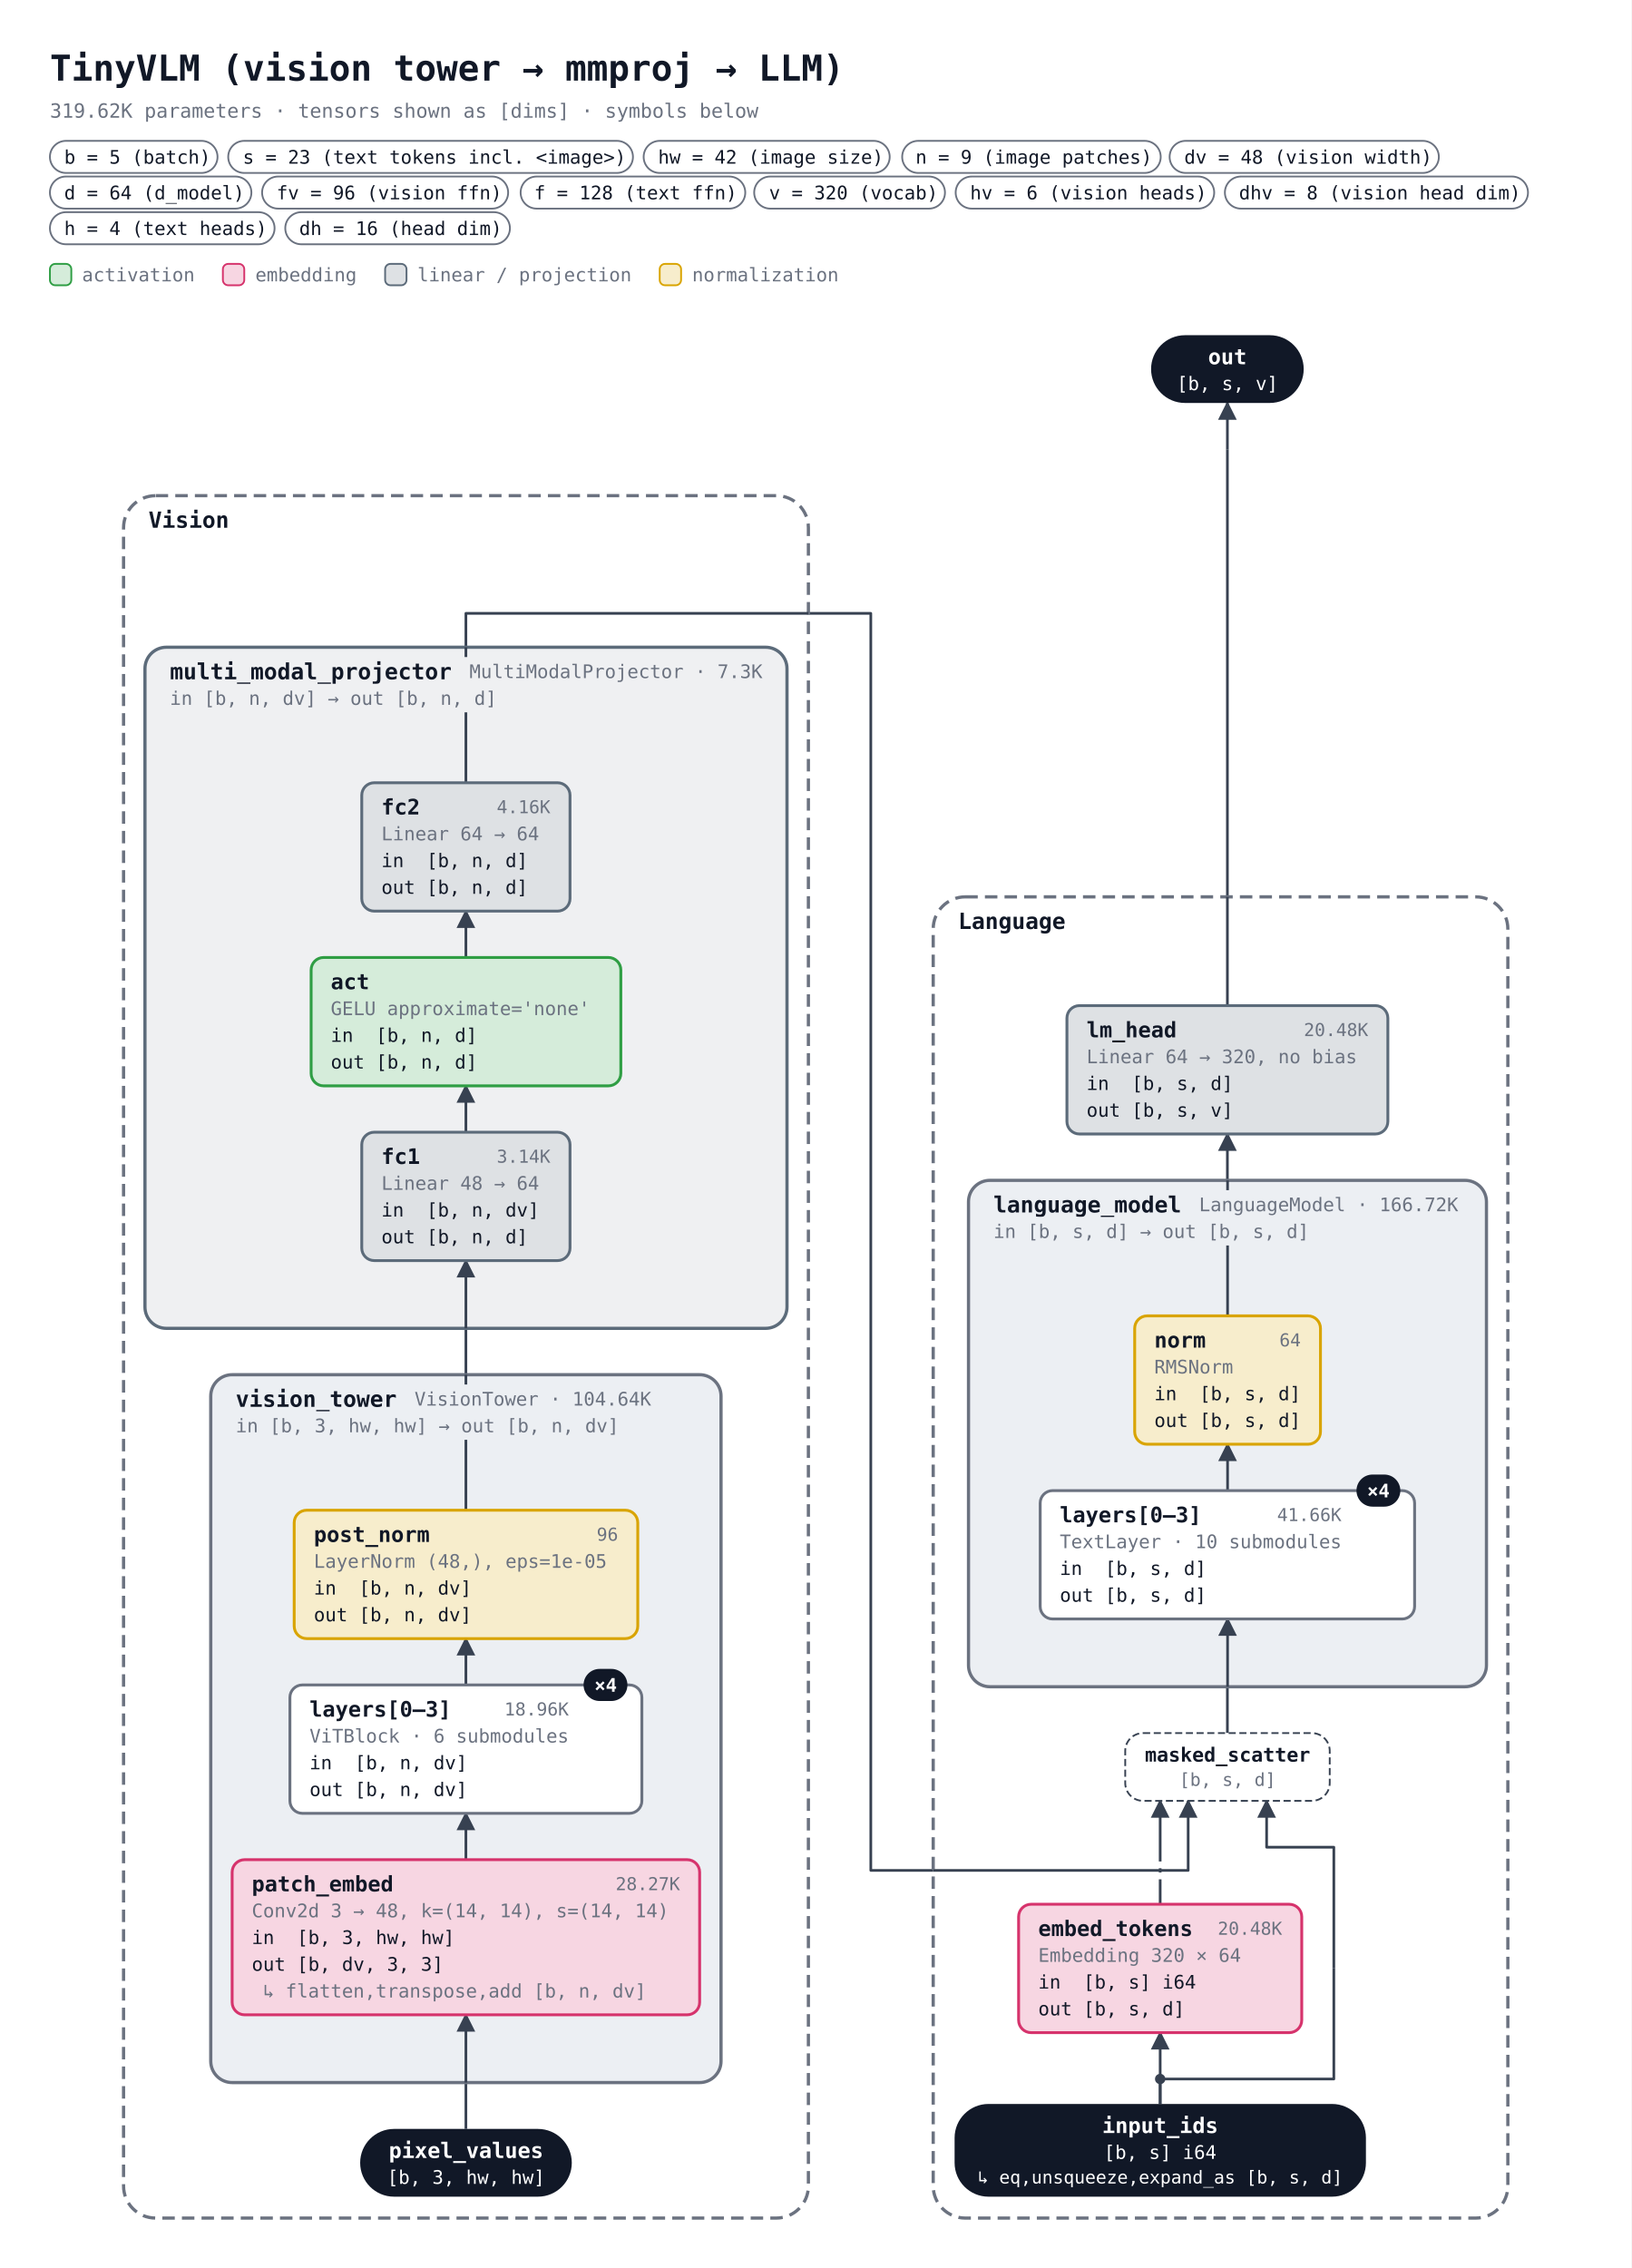
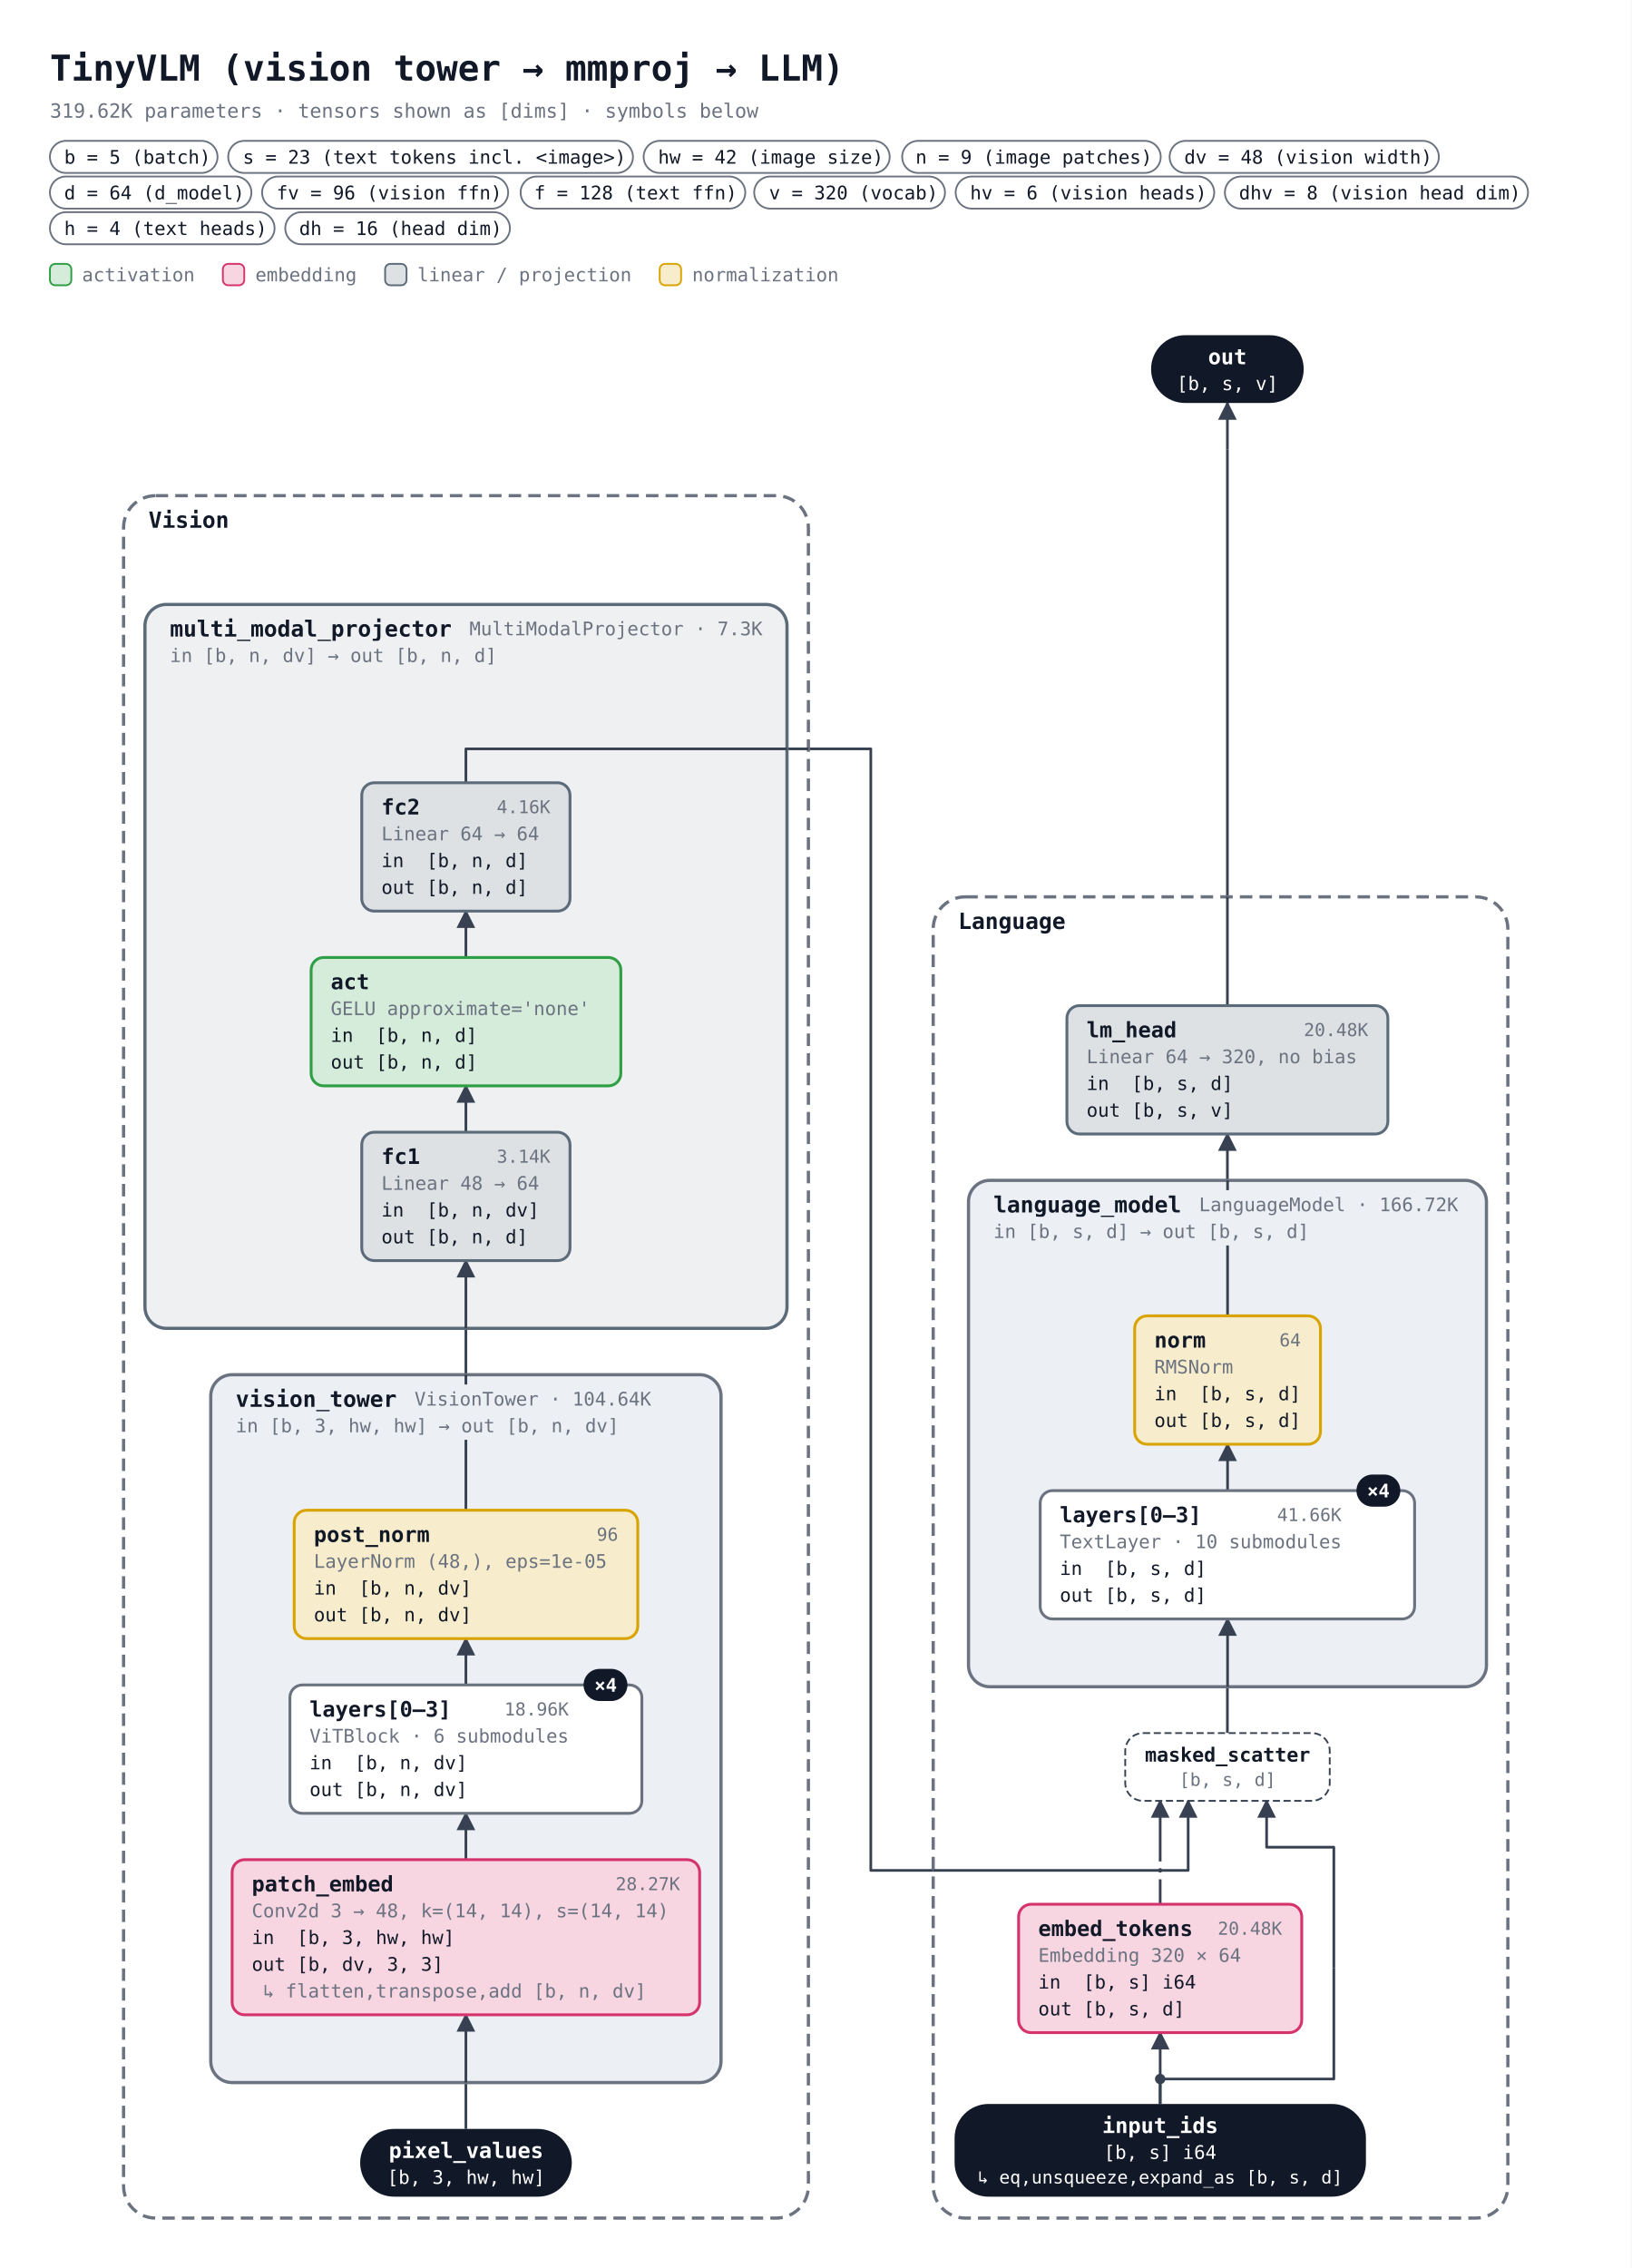
<svg xmlns="http://www.w3.org/2000/svg" width="915" height="1272" viewBox="0 0 915 1272" font-family="ui-monospace, &quot;SF Mono&quot;, Menlo, Consolas, &quot;DejaVu Sans Mono&quot;, &quot;Liberation Mono&quot;, monospace">
  <defs>
    <marker id="arr" viewBox="0 0 10 10" refX="9" refY="5" markerWidth="7" markerHeight="7" orient="auto">
      <path d="M0,0 L10,5 L0,10 z" fill="#374151" />
    </marker>
  </defs>
  <rect width="100%" height="100%" fill="#ffffff" />
  <g transform="translate(28,28)">
    <text x="0.0" y="17.2" font-size="20" font-weight="bold" fill="#111827" text-anchor="start">TinyVLM (vision tower → mmproj → LLM)</text>
    <text x="0.0" y="38.0" font-size="11" font-weight="normal" fill="#6b7280" text-anchor="start">319.62K parameters · tensors shown as [dims] · symbols below</text>
    <rect x="0" y="51" width="94" height="18" rx="9" fill="none" stroke="#6b7280" />
    <text x="8.0" y="63.8" font-size="10.5" font-weight="normal" fill="#111827" text-anchor="start">b = 5 (batch)</text>
    <rect x="100" y="51" width="227" height="18" rx="9" fill="none" stroke="#6b7280" />
    <text x="108.2" y="63.8" font-size="10.5" font-weight="normal" fill="#111827" text-anchor="start">s = 23 (text tokens incl. &lt;image&gt;)</text>
    <rect x="333" y="51" width="138" height="18" rx="9" fill="none" stroke="#6b7280" />
    <text x="341.1" y="63.8" font-size="10.5" font-weight="normal" fill="#111827" text-anchor="start">hw = 42 (image size)</text>
    <rect x="478" y="51" width="145" height="18" rx="9" fill="none" stroke="#6b7280" />
    <text x="485.5" y="63.8" font-size="10.5" font-weight="normal" fill="#111827" text-anchor="start">n = 9 (image patches)</text>
    <rect x="628" y="51" width="151" height="18" rx="9" fill="none" stroke="#6b7280" />
    <text x="636.2" y="63.8" font-size="10.5" font-weight="normal" fill="#111827" text-anchor="start">dv = 48 (vision width)</text>
    <rect x="0" y="71" width="113" height="18" rx="9" fill="none" stroke="#6b7280" />
    <text x="8.0" y="83.8" font-size="10.5" font-weight="normal" fill="#111827" text-anchor="start">d = 64 (d_model)</text>
    <rect x="119" y="71" width="138" height="18" rx="9" fill="none" stroke="#6b7280" />
    <text x="127.1" y="83.8" font-size="10.5" font-weight="normal" fill="#111827" text-anchor="start">fv = 96 (vision ffn)</text>
    <rect x="264" y="71" width="126" height="18" rx="9" fill="none" stroke="#6b7280" />
    <text x="271.6" y="83.8" font-size="10.5" font-weight="normal" fill="#111827" text-anchor="start">f = 128 (text ffn)</text>
    <rect x="395" y="71" width="107" height="18" rx="9" fill="none" stroke="#6b7280" />
    <text x="403.3" y="83.8" font-size="10.5" font-weight="normal" fill="#111827" text-anchor="start">v = 320 (vocab)</text>
    <rect x="508" y="71" width="145" height="18" rx="9" fill="none" stroke="#6b7280" />
    <text x="516.1" y="83.8" font-size="10.5" font-weight="normal" fill="#111827" text-anchor="start">hv = 6 (vision heads)</text>
    <rect x="659" y="71" width="170" height="18" rx="9" fill="none" stroke="#6b7280" />
    <text x="666.9" y="83.8" font-size="10.5" font-weight="normal" fill="#111827" text-anchor="start">dhv = 8 (vision head dim)</text>
    <rect x="0" y="91" width="126" height="18" rx="9" fill="none" stroke="#6b7280" />
    <text x="8.0" y="103.8" font-size="10.5" font-weight="normal" fill="#111827" text-anchor="start">h = 4 (text heads)</text>
    <rect x="132" y="91" width="126" height="18" rx="9" fill="none" stroke="#6b7280" />
    <text x="139.8" y="103.8" font-size="10.5" font-weight="normal" fill="#111827" text-anchor="start">dh = 16 (head dim)</text>
    <rect x="0" y="120" width="12" height="12" rx="3" fill="#d5ecda" stroke="#2f9e44" />
    <text x="18.0" y="129.8" font-size="10.5" font-weight="normal" fill="#6b7280" text-anchor="start">activation</text>
    <rect x="97" y="120" width="12" height="12" rx="3" fill="#f7d6e2" stroke="#d6336c" />
    <text x="115.2" y="129.8" font-size="10.5" font-weight="normal" fill="#6b7280" text-anchor="start">embedding</text>
    <rect x="188" y="120" width="12" height="12" rx="3" fill="#dee1e4" stroke="#5c6b7a" />
    <text x="206.1" y="129.8" font-size="10.5" font-weight="normal" fill="#6b7280" text-anchor="start">linear / projection</text>
    <rect x="342" y="120" width="12" height="12" rx="3" fill="#f7edcc" stroke="#d9a400" />
    <text x="360.2" y="129.8" font-size="10.5" font-weight="normal" fill="#6b7280" text-anchor="start">normalization</text>
  </g>
  <g transform="translate(69.3,180)">
    <g transform="translate(0.0,0.0)">
      <polyline points="619.1,323.0 619.1,72.0" fill="none" stroke="#374151" stroke-width="1.5" stroke-linejoin="round" />
      <polyline points="619.1,72.0 619.1,46.0" fill="none" stroke="#374151" stroke-width="1.5" stroke-linejoin="round" marker-end="url(#arr)" />
-       <polyline points="384.1,164.0 419.1,164.0 419.1,869.0 454.1,869.0" fill="none" stroke="#374151" stroke-width="1.5" stroke-linejoin="round" />
+       <polyline points="384.1,240.0 419.1,240.0 419.1,869.0 454.1,869.0" fill="none" stroke="#374151" stroke-width="1.5" stroke-linejoin="round" />
      <g transform="translate(0.0,98.0)">
        <rect width="384.1" height="966.0" rx="18" fill="none" stroke="#6b7280" stroke-width="1.8" stroke-dasharray="7 4" />
        <polyline points="192.0,916.0 192.0,890.0" fill="none" stroke="#374151" stroke-width="1.5" stroke-linejoin="round" />
        <polyline points="192.0,493.0 192.0,467.0" fill="none" stroke="#374151" stroke-width="1.5" stroke-linejoin="round" />
-         <polyline points="192.0,85.0 192.0,66.0 384.1,66.0" fill="none" stroke="#374151" stroke-width="1.5" stroke-linejoin="round" />
+         <polyline points="372.1,142.0 384.1,142.0" fill="none" stroke="#374151" stroke-width="1.5" stroke-linejoin="round" />
        <g transform="translate(132.7,916.0)">
          <rect width="118.7" height="38" rx="19" fill="#111827" stroke="none" />
          <text x="59.4" y="16.3" font-size="12" font-weight="bold" fill="#ffffff" text-anchor="middle">pixel_values</text>
          <text x="59.4" y="30.8" font-size="10.5" font-weight="normal" fill="#ffffff" text-anchor="middle">[b, 3, hw, hw]</text>
        </g>
        <g transform="translate(48.9,493.0)">
          <rect width="286.2" height="397.0" rx="12" fill="#eceff3" stroke="#6b7280" stroke-width="1.8" />
          <polyline points="143.1,397.0 143.1,359.0" fill="none" stroke="#374151" stroke-width="1.5" stroke-linejoin="round" marker-end="url(#arr)" />
          <polyline points="143.1,272.0 143.1,246.0" fill="none" stroke="#374151" stroke-width="1.5" stroke-linejoin="round" marker-end="url(#arr)" />
          <polyline points="143.1,174.0 143.1,148.0" fill="none" stroke="#374151" stroke-width="1.5" stroke-linejoin="round" marker-end="url(#arr)" />
          <polyline points="143.1,76.0 143.1,0.0" fill="none" stroke="#374151" stroke-width="1.5" stroke-linejoin="round" />
          <g transform="translate(12.0,272.0)">
            <rect width="262.2" height="87.0" rx="7" fill="#f7d6e2" stroke="#d6336c" stroke-width="1.6" />
            <text x="11.0" y="17.8" font-size="12" font-weight="bold" fill="#111827" text-anchor="start">patch_embed</text>
            <text x="251.2" y="17.1" font-size="10" font-weight="normal" fill="#6b7280" text-anchor="end">28.27K</text>
            <text x="11.0" y="32.3" font-size="10.5" font-weight="normal" fill="#6b7280" text-anchor="start">Conv2d  3 → 48, k=(14, 14), s=(14, 14)</text>
            <text x="11.0" y="47.3" font-size="10.5" font-weight="normal" fill="#111827" text-anchor="start">in</text>
            <text x="36.3" y="47.3" font-size="10.5" font-weight="normal" fill="#111827" text-anchor="start">[b, 3, hw, hw]</text>
            <text x="11.0" y="62.3" font-size="10.5" font-weight="normal" fill="#111827" text-anchor="start">out</text>
            <text x="36.3" y="62.3" font-size="10.5" font-weight="normal" fill="#111827" text-anchor="start">[b, dv, 3, 3]</text>
            <text x="17.3" y="77.3" font-size="10.5" font-weight="normal" fill="#6b7280" text-anchor="start">↳ flatten,transpose,add [b, n, dv]</text>
          </g>
          <g transform="translate(44.4,174.0)">
            <rect width="197.4" height="72.0" rx="7" fill="#ffffff" stroke="#6b7280" stroke-width="1.6" />
            <text x="11.0" y="17.8" font-size="12" font-weight="bold" fill="#111827" text-anchor="start">layers[0–3]</text>
            <text x="156.4" y="17.1" font-size="10" font-weight="normal" fill="#6b7280" text-anchor="end">18.96K</text>
            <text x="11.0" y="32.3" font-size="10.5" font-weight="normal" fill="#6b7280" text-anchor="start">ViTBlock · 6 submodules</text>
            <text x="11.0" y="47.3" font-size="10.5" font-weight="normal" fill="#111827" text-anchor="start">in</text>
            <text x="36.3" y="47.3" font-size="10.5" font-weight="normal" fill="#111827" text-anchor="start">[b, n, dv]</text>
            <text x="11.0" y="62.3" font-size="10.5" font-weight="normal" fill="#111827" text-anchor="start">out</text>
            <text x="36.3" y="62.3" font-size="10.5" font-weight="normal" fill="#111827" text-anchor="start">[b, n, dv]</text>
            <rect x="164.7" y="-9" width="24.6" height="18" rx="9" fill="#111827" />
            <text x="177.1" y="3.8" font-size="10.5" font-weight="bold" fill="#ffffff" text-anchor="middle">×4</text>
          </g>
          <g transform="translate(46.8,76.0)">
            <rect width="192.7" height="72.0" rx="7" fill="#f7edcc" stroke="#d9a400" stroke-width="1.6" />
            <text x="11.0" y="17.8" font-size="12" font-weight="bold" fill="#111827" text-anchor="start">post_norm</text>
            <text x="181.7" y="17.1" font-size="10" font-weight="normal" fill="#6b7280" text-anchor="end">96</text>
            <text x="11.0" y="32.3" font-size="10.5" font-weight="normal" fill="#6b7280" text-anchor="start">LayerNorm  (48,), eps=1e-05</text>
            <text x="11.0" y="47.3" font-size="10.5" font-weight="normal" fill="#111827" text-anchor="start">in</text>
            <text x="36.3" y="47.3" font-size="10.5" font-weight="normal" fill="#111827" text-anchor="start">[b, n, dv]</text>
            <text x="11.0" y="62.3" font-size="10.5" font-weight="normal" fill="#111827" text-anchor="start">out</text>
            <text x="36.3" y="62.3" font-size="10.5" font-weight="normal" fill="#111827" text-anchor="start">[b, n, dv]</text>
          </g>
          <rect x="10" y="5.5" width="241.0" height="16" rx="3" fill="#eceff3" />
          <text x="14.0" y="18.0" font-size="12.5" font-weight="bold" fill="#111827" text-anchor="start">vision_tower</text>
          <text x="114.3" y="17.3" font-size="10.5" font-weight="normal" fill="#6b7280" text-anchor="start">VisionTower · 104.64K</text>
          <rect x="10" y="20.5" width="235.6" height="16" rx="3" fill="#eceff3" />
          <text x="14.0" y="32.3" font-size="10.5" font-weight="normal" fill="#6b7280" text-anchor="start">in [b, 3, hw, hw]  →  out [b, n, dv]</text>
        </g>
-         <g transform="translate(12.0,85.0)">
-           <rect width="360.1" height="382.0" rx="12" fill="#eff0f2" stroke="#5c6b7a" stroke-width="1.8" />
-           <polyline points="180.0,382.0 180.0,344.0" fill="none" stroke="#374151" stroke-width="1.5" stroke-linejoin="round" marker-end="url(#arr)" />
-           <polyline points="180.0,272.0 180.0,246.0" fill="none" stroke="#374151" stroke-width="1.5" stroke-linejoin="round" marker-end="url(#arr)" />
-           <polyline points="180.0,174.0 180.0,148.0" fill="none" stroke="#374151" stroke-width="1.5" stroke-linejoin="round" marker-end="url(#arr)" />
-           <polyline points="180.0,76.0 180.0,0.0" fill="none" stroke="#374151" stroke-width="1.5" stroke-linejoin="round" />
-           <g transform="translate(121.6,272.0)">
+         <g transform="translate(12.0,61.0)">
+           <rect width="360.1" height="406.0" rx="12" fill="#eff0f2" stroke="#5c6b7a" stroke-width="1.8" />
+           <polyline points="180.0,406.0 180.0,368.0" fill="none" stroke="#374151" stroke-width="1.5" stroke-linejoin="round" marker-end="url(#arr)" />
+           <polyline points="180.0,296.0 180.0,270.0" fill="none" stroke="#374151" stroke-width="1.5" stroke-linejoin="round" marker-end="url(#arr)" />
+           <polyline points="180.0,198.0 180.0,172.0" fill="none" stroke="#374151" stroke-width="1.5" stroke-linejoin="round" marker-end="url(#arr)" />
+           <polyline points="180.0,100.0 180.0,81.0 360.1,81.0" fill="none" stroke="#374151" stroke-width="1.5" stroke-linejoin="round" />
+           <g transform="translate(121.6,296.0)">
            <rect width="116.8" height="72.0" rx="7" fill="#dee1e4" stroke="#5c6b7a" stroke-width="1.6" />
            <text x="11.0" y="17.8" font-size="12" font-weight="bold" fill="#111827" text-anchor="start">fc1</text>
            <text x="105.8" y="17.1" font-size="10" font-weight="normal" fill="#6b7280" text-anchor="end">3.14K</text>
            <text x="11.0" y="32.3" font-size="10.5" font-weight="normal" fill="#6b7280" text-anchor="start">Linear  48 → 64</text>
            <text x="11.0" y="47.3" font-size="10.5" font-weight="normal" fill="#111827" text-anchor="start">in</text>
            <text x="36.3" y="47.3" font-size="10.5" font-weight="normal" fill="#111827" text-anchor="start">[b, n, dv]</text>
            <text x="11.0" y="62.3" font-size="10.5" font-weight="normal" fill="#111827" text-anchor="start">out</text>
            <text x="36.3" y="62.3" font-size="10.5" font-weight="normal" fill="#111827" text-anchor="start">[b, n, d]</text>
          </g>
-           <g transform="translate(93.2,174.0)">
+           <g transform="translate(93.2,198.0)">
            <rect width="173.7" height="72.0" rx="7" fill="#d5ecda" stroke="#2f9e44" stroke-width="1.6" />
            <text x="11.0" y="17.8" font-size="12" font-weight="bold" fill="#111827" text-anchor="start">act</text>
            <text x="11.0" y="32.3" font-size="10.5" font-weight="normal" fill="#6b7280" text-anchor="start">GELU  approximate='none'</text>
            <text x="11.0" y="47.3" font-size="10.5" font-weight="normal" fill="#111827" text-anchor="start">in</text>
            <text x="36.3" y="47.3" font-size="10.5" font-weight="normal" fill="#111827" text-anchor="start">[b, n, d]</text>
            <text x="11.0" y="62.3" font-size="10.5" font-weight="normal" fill="#111827" text-anchor="start">out</text>
            <text x="36.3" y="62.3" font-size="10.5" font-weight="normal" fill="#111827" text-anchor="start">[b, n, d]</text>
          </g>
-           <g transform="translate(121.6,76.0)">
+           <g transform="translate(121.6,100.0)">
            <rect width="116.8" height="72.0" rx="7" fill="#dee1e4" stroke="#5c6b7a" stroke-width="1.6" />
            <text x="11.0" y="17.8" font-size="12" font-weight="bold" fill="#111827" text-anchor="start">fc2</text>
            <text x="105.8" y="17.1" font-size="10" font-weight="normal" fill="#6b7280" text-anchor="end">4.16K</text>
            <text x="11.0" y="32.3" font-size="10.5" font-weight="normal" fill="#6b7280" text-anchor="start">Linear  64 → 64</text>
            <text x="11.0" y="47.3" font-size="10.5" font-weight="normal" fill="#111827" text-anchor="start">in</text>
            <text x="36.3" y="47.3" font-size="10.5" font-weight="normal" fill="#111827" text-anchor="start">[b, n, d]</text>
            <text x="11.0" y="62.3" font-size="10.5" font-weight="normal" fill="#111827" text-anchor="start">out</text>
            <text x="36.3" y="62.3" font-size="10.5" font-weight="normal" fill="#111827" text-anchor="start">[b, n, d]</text>
          </g>
          <rect x="10" y="5.5" width="340.4" height="16" rx="3" fill="#eff0f2" />
          <text x="14.0" y="18.0" font-size="12.5" font-weight="bold" fill="#111827" text-anchor="start">multi_modal_projector</text>
          <text x="182.0" y="17.3" font-size="10.5" font-weight="normal" fill="#6b7280" text-anchor="start">MultiModalProjector · 7.3K</text>
          <rect x="10" y="20.5" width="204.0" height="16" rx="3" fill="#eff0f2" />
          <text x="14.0" y="32.3" font-size="10.5" font-weight="normal" fill="#6b7280" text-anchor="start">in [b, n, dv]  →  out [b, n, d]</text>
        </g>
        <rect x="10" y="5.5" width="53.1" height="16" rx="3" fill="#ffffff" />
        <text x="14.0" y="18.0" font-size="12.5" font-weight="bold" fill="#111827" text-anchor="start">Vision</text>
      </g>
      <g transform="translate(454.1,323.0)">
        <rect width="322.3" height="741.0" rx="18" fill="none" stroke="#6b7280" stroke-width="1.8" stroke-dasharray="7 4" />
        <polyline points="127.3,677.0 127.3,637.0" fill="none" stroke="#374151" stroke-width="1.5" stroke-linejoin="round" marker-end="url(#arr)" />
        <polyline points="127.3,565.0 127.3,507.0" fill="none" stroke="#374151" stroke-width="1.5" stroke-linejoin="round" marker-end="url(#arr)" />
        <polyline points="127.3,677.0 127.3,663.0 224.7,663.0 224.7,601.0" fill="none" stroke="#374151" stroke-width="1.5" stroke-linejoin="round" />
        <polyline points="224.7,601.0 224.7,533.0 187.0,533.0 187.0,507.0" fill="none" stroke="#374151" stroke-width="1.5" stroke-linejoin="round" marker-end="url(#arr)" />
        <polyline points="0.0,546.0 143.0,546.0 143.0,507.0" fill="none" stroke="#374151" stroke-width="1.5" stroke-linejoin="round" marker-end="url(#arr)" />
        <polyline points="165.0,469.0 165.0,443.0" fill="none" stroke="#374151" stroke-width="1.5" stroke-linejoin="round" />
        <polyline points="165.0,159.0 165.0,133.0" fill="none" stroke="#374151" stroke-width="1.5" stroke-linejoin="round" marker-end="url(#arr)" />
        <polyline points="165.0,61.0 165.0,0.0" fill="none" stroke="#374151" stroke-width="1.5" stroke-linejoin="round" />
        <g transform="translate(12.0,677.0)">
          <rect width="230.7" height="52" rx="19" fill="#111827" stroke="none" />
          <text x="115.3" y="16.3" font-size="12" font-weight="bold" fill="#ffffff" text-anchor="middle">input_ids</text>
          <text x="115.3" y="30.8" font-size="10.5" font-weight="normal" fill="#ffffff" text-anchor="middle">[b, s] i64</text>
          <text x="115.3" y="44.6" font-size="10" font-weight="normal" fill="#ffffff" text-anchor="middle">↳ eq,unsqueeze,expand_as [b, s, d]</text>
        </g>
        <g transform="translate(47.9,565.0)">
          <rect width="158.8" height="72.0" rx="7" fill="#f7d6e2" stroke="#d6336c" stroke-width="1.6" />
          <text x="11.0" y="17.8" font-size="12" font-weight="bold" fill="#111827" text-anchor="start">embed_tokens</text>
          <text x="147.8" y="17.1" font-size="10" font-weight="normal" fill="#6b7280" text-anchor="end">20.48K</text>
          <text x="11.0" y="32.3" font-size="10.5" font-weight="normal" fill="#6b7280" text-anchor="start">Embedding  320 × 64</text>
          <text x="11.0" y="47.3" font-size="10.5" font-weight="normal" fill="#111827" text-anchor="start">in</text>
          <text x="36.3" y="47.3" font-size="10.5" font-weight="normal" fill="#111827" text-anchor="start">[b, s] i64</text>
          <text x="11.0" y="62.3" font-size="10.5" font-weight="normal" fill="#111827" text-anchor="start">out</text>
          <text x="36.3" y="62.3" font-size="10.5" font-weight="normal" fill="#111827" text-anchor="start">[b, s, d]</text>
        </g>
        <g transform="translate(107.7,469.0)">
          <rect width="114.7" height="38" rx="10" fill="#ffffff" stroke="#374151" stroke-dasharray="4 2" />
          <text x="57.4" y="16.0" font-size="11" font-weight="bold" fill="#111827" text-anchor="middle">masked_scatter</text>
          <text x="57.4" y="29.6" font-size="10" font-weight="normal" fill="#6b7280" text-anchor="middle">[b, s, d]</text>
        </g>
        <g transform="translate(19.8,159.0)">
          <rect width="290.5" height="284.0" rx="12" fill="#eceff3" stroke="#6b7280" stroke-width="1.8" />
          <polyline points="145.3,284.0 145.3,246.0" fill="none" stroke="#374151" stroke-width="1.5" stroke-linejoin="round" marker-end="url(#arr)" />
          <polyline points="145.3,174.0 145.3,148.0" fill="none" stroke="#374151" stroke-width="1.5" stroke-linejoin="round" marker-end="url(#arr)" />
          <polyline points="145.3,76.0 145.3,0.0" fill="none" stroke="#374151" stroke-width="1.5" stroke-linejoin="round" />
          <g transform="translate(40.2,174.0)">
            <rect width="210.0" height="72.0" rx="7" fill="#ffffff" stroke="#6b7280" stroke-width="1.6" />
            <text x="11.0" y="17.8" font-size="12" font-weight="bold" fill="#111827" text-anchor="start">layers[0–3]</text>
            <text x="169.0" y="17.1" font-size="10" font-weight="normal" fill="#6b7280" text-anchor="end">41.66K</text>
            <text x="11.0" y="32.3" font-size="10.5" font-weight="normal" fill="#6b7280" text-anchor="start">TextLayer · 10 submodules</text>
            <text x="11.0" y="47.3" font-size="10.5" font-weight="normal" fill="#111827" text-anchor="start">in</text>
            <text x="36.3" y="47.3" font-size="10.5" font-weight="normal" fill="#111827" text-anchor="start">[b, s, d]</text>
            <text x="11.0" y="62.3" font-size="10.5" font-weight="normal" fill="#111827" text-anchor="start">out</text>
            <text x="36.3" y="62.3" font-size="10.5" font-weight="normal" fill="#111827" text-anchor="start">[b, s, d]</text>
            <rect x="177.4" y="-9" width="24.6" height="18" rx="9" fill="#111827" />
            <text x="189.7" y="3.8" font-size="10.5" font-weight="bold" fill="#ffffff" text-anchor="middle">×4</text>
          </g>
          <g transform="translate(93.2,76.0)">
            <rect width="104.2" height="72.0" rx="7" fill="#f7edcc" stroke="#d9a400" stroke-width="1.6" />
            <text x="11.0" y="17.8" font-size="12" font-weight="bold" fill="#111827" text-anchor="start">norm</text>
            <text x="93.2" y="17.1" font-size="10" font-weight="normal" fill="#6b7280" text-anchor="end">64</text>
            <text x="11.0" y="32.3" font-size="10.5" font-weight="normal" fill="#6b7280" text-anchor="start">RMSNorm</text>
            <text x="11.0" y="47.3" font-size="10.5" font-weight="normal" fill="#111827" text-anchor="start">in</text>
            <text x="36.3" y="47.3" font-size="10.5" font-weight="normal" fill="#111827" text-anchor="start">[b, s, d]</text>
            <text x="11.0" y="62.3" font-size="10.5" font-weight="normal" fill="#111827" text-anchor="start">out</text>
            <text x="36.3" y="62.3" font-size="10.5" font-weight="normal" fill="#111827" text-anchor="start">[b, s, d]</text>
          </g>
          <rect x="10" y="5.5" width="268.7" height="16" rx="3" fill="#eceff3" />
          <text x="14.0" y="18.0" font-size="12.5" font-weight="bold" fill="#111827" text-anchor="start">language_model</text>
          <text x="129.3" y="17.3" font-size="10.5" font-weight="normal" fill="#6b7280" text-anchor="start">LanguageModel · 166.72K</text>
          <rect x="10" y="20.5" width="197.6" height="16" rx="3" fill="#eceff3" />
          <text x="14.0" y="32.3" font-size="10.5" font-weight="normal" fill="#6b7280" text-anchor="start">in [b, s, d]  →  out [b, s, d]</text>
        </g>
        <g transform="translate(75.0,61.0)">
          <rect width="180.0" height="72.0" rx="7" fill="#dee1e4" stroke="#5c6b7a" stroke-width="1.6" />
          <text x="11.0" y="17.8" font-size="12" font-weight="bold" fill="#111827" text-anchor="start">lm_head</text>
          <text x="169.0" y="17.1" font-size="10" font-weight="normal" fill="#6b7280" text-anchor="end">20.48K</text>
          <text x="11.0" y="32.3" font-size="10.5" font-weight="normal" fill="#6b7280" text-anchor="start">Linear  64 → 320, no bias</text>
          <text x="11.0" y="47.3" font-size="10.5" font-weight="normal" fill="#111827" text-anchor="start">in</text>
          <text x="36.3" y="47.3" font-size="10.5" font-weight="normal" fill="#111827" text-anchor="start">[b, s, d]</text>
          <text x="11.0" y="62.3" font-size="10.5" font-weight="normal" fill="#111827" text-anchor="start">out</text>
          <text x="36.3" y="62.3" font-size="10.5" font-weight="normal" fill="#111827" text-anchor="start">[b, s, v]</text>
        </g>
        <rect x="10" y="5.5" width="68.2" height="16" rx="3" fill="#ffffff" />
        <text x="14.0" y="18.0" font-size="12.5" font-weight="bold" fill="#111827" text-anchor="start">Language</text>
      </g>
      <g transform="translate(576.3,8.0)">
        <rect width="85.6" height="38" rx="19" fill="#111827" stroke="none" />
        <text x="42.8" y="16.3" font-size="12" font-weight="bold" fill="#ffffff" text-anchor="middle">out</text>
        <text x="42.8" y="30.8" font-size="10.5" font-weight="normal" fill="#ffffff" text-anchor="middle">[b, s, v]</text>
      </g>
    </g>
    <rect x="579.0" y="864.0" width="4.8" height="3.8" fill="#ffffff" />
    <rect x="579.0" y="870.2" width="4.8" height="3.8" fill="#ffffff" />
    <circle cx="581.4" cy="986.0" r="2.9" fill="#374151" />
  </g>
</svg>
